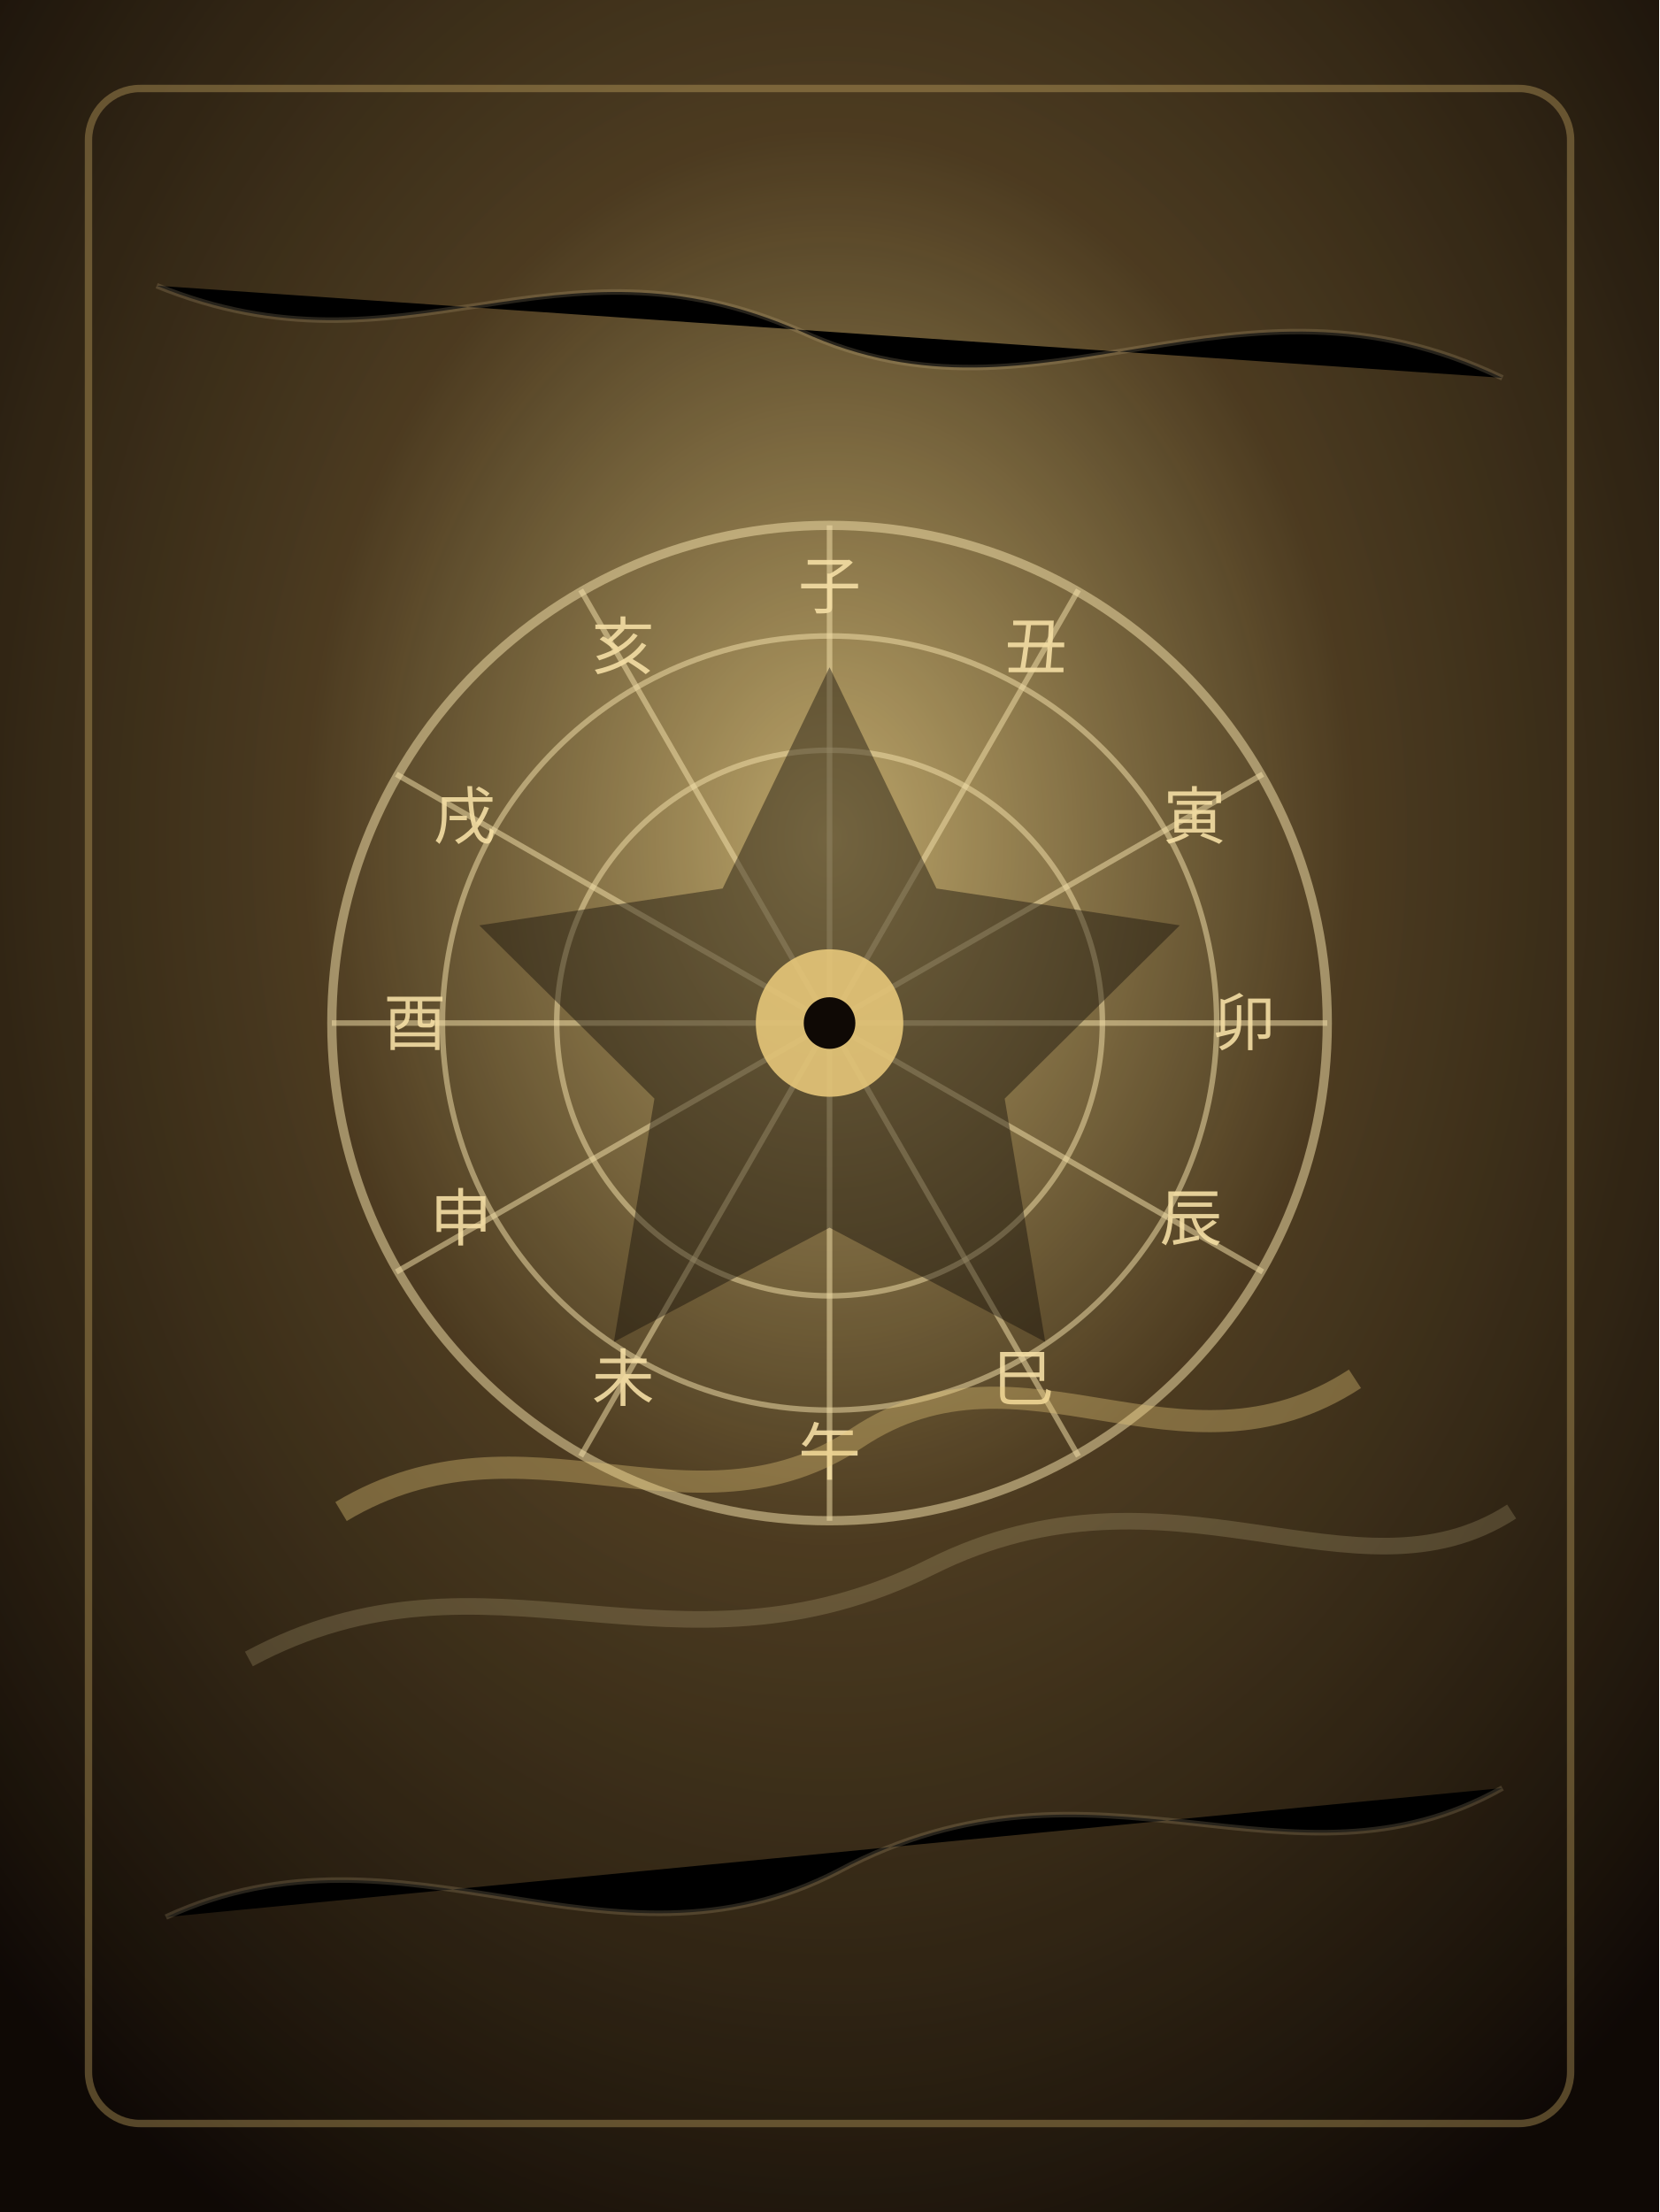
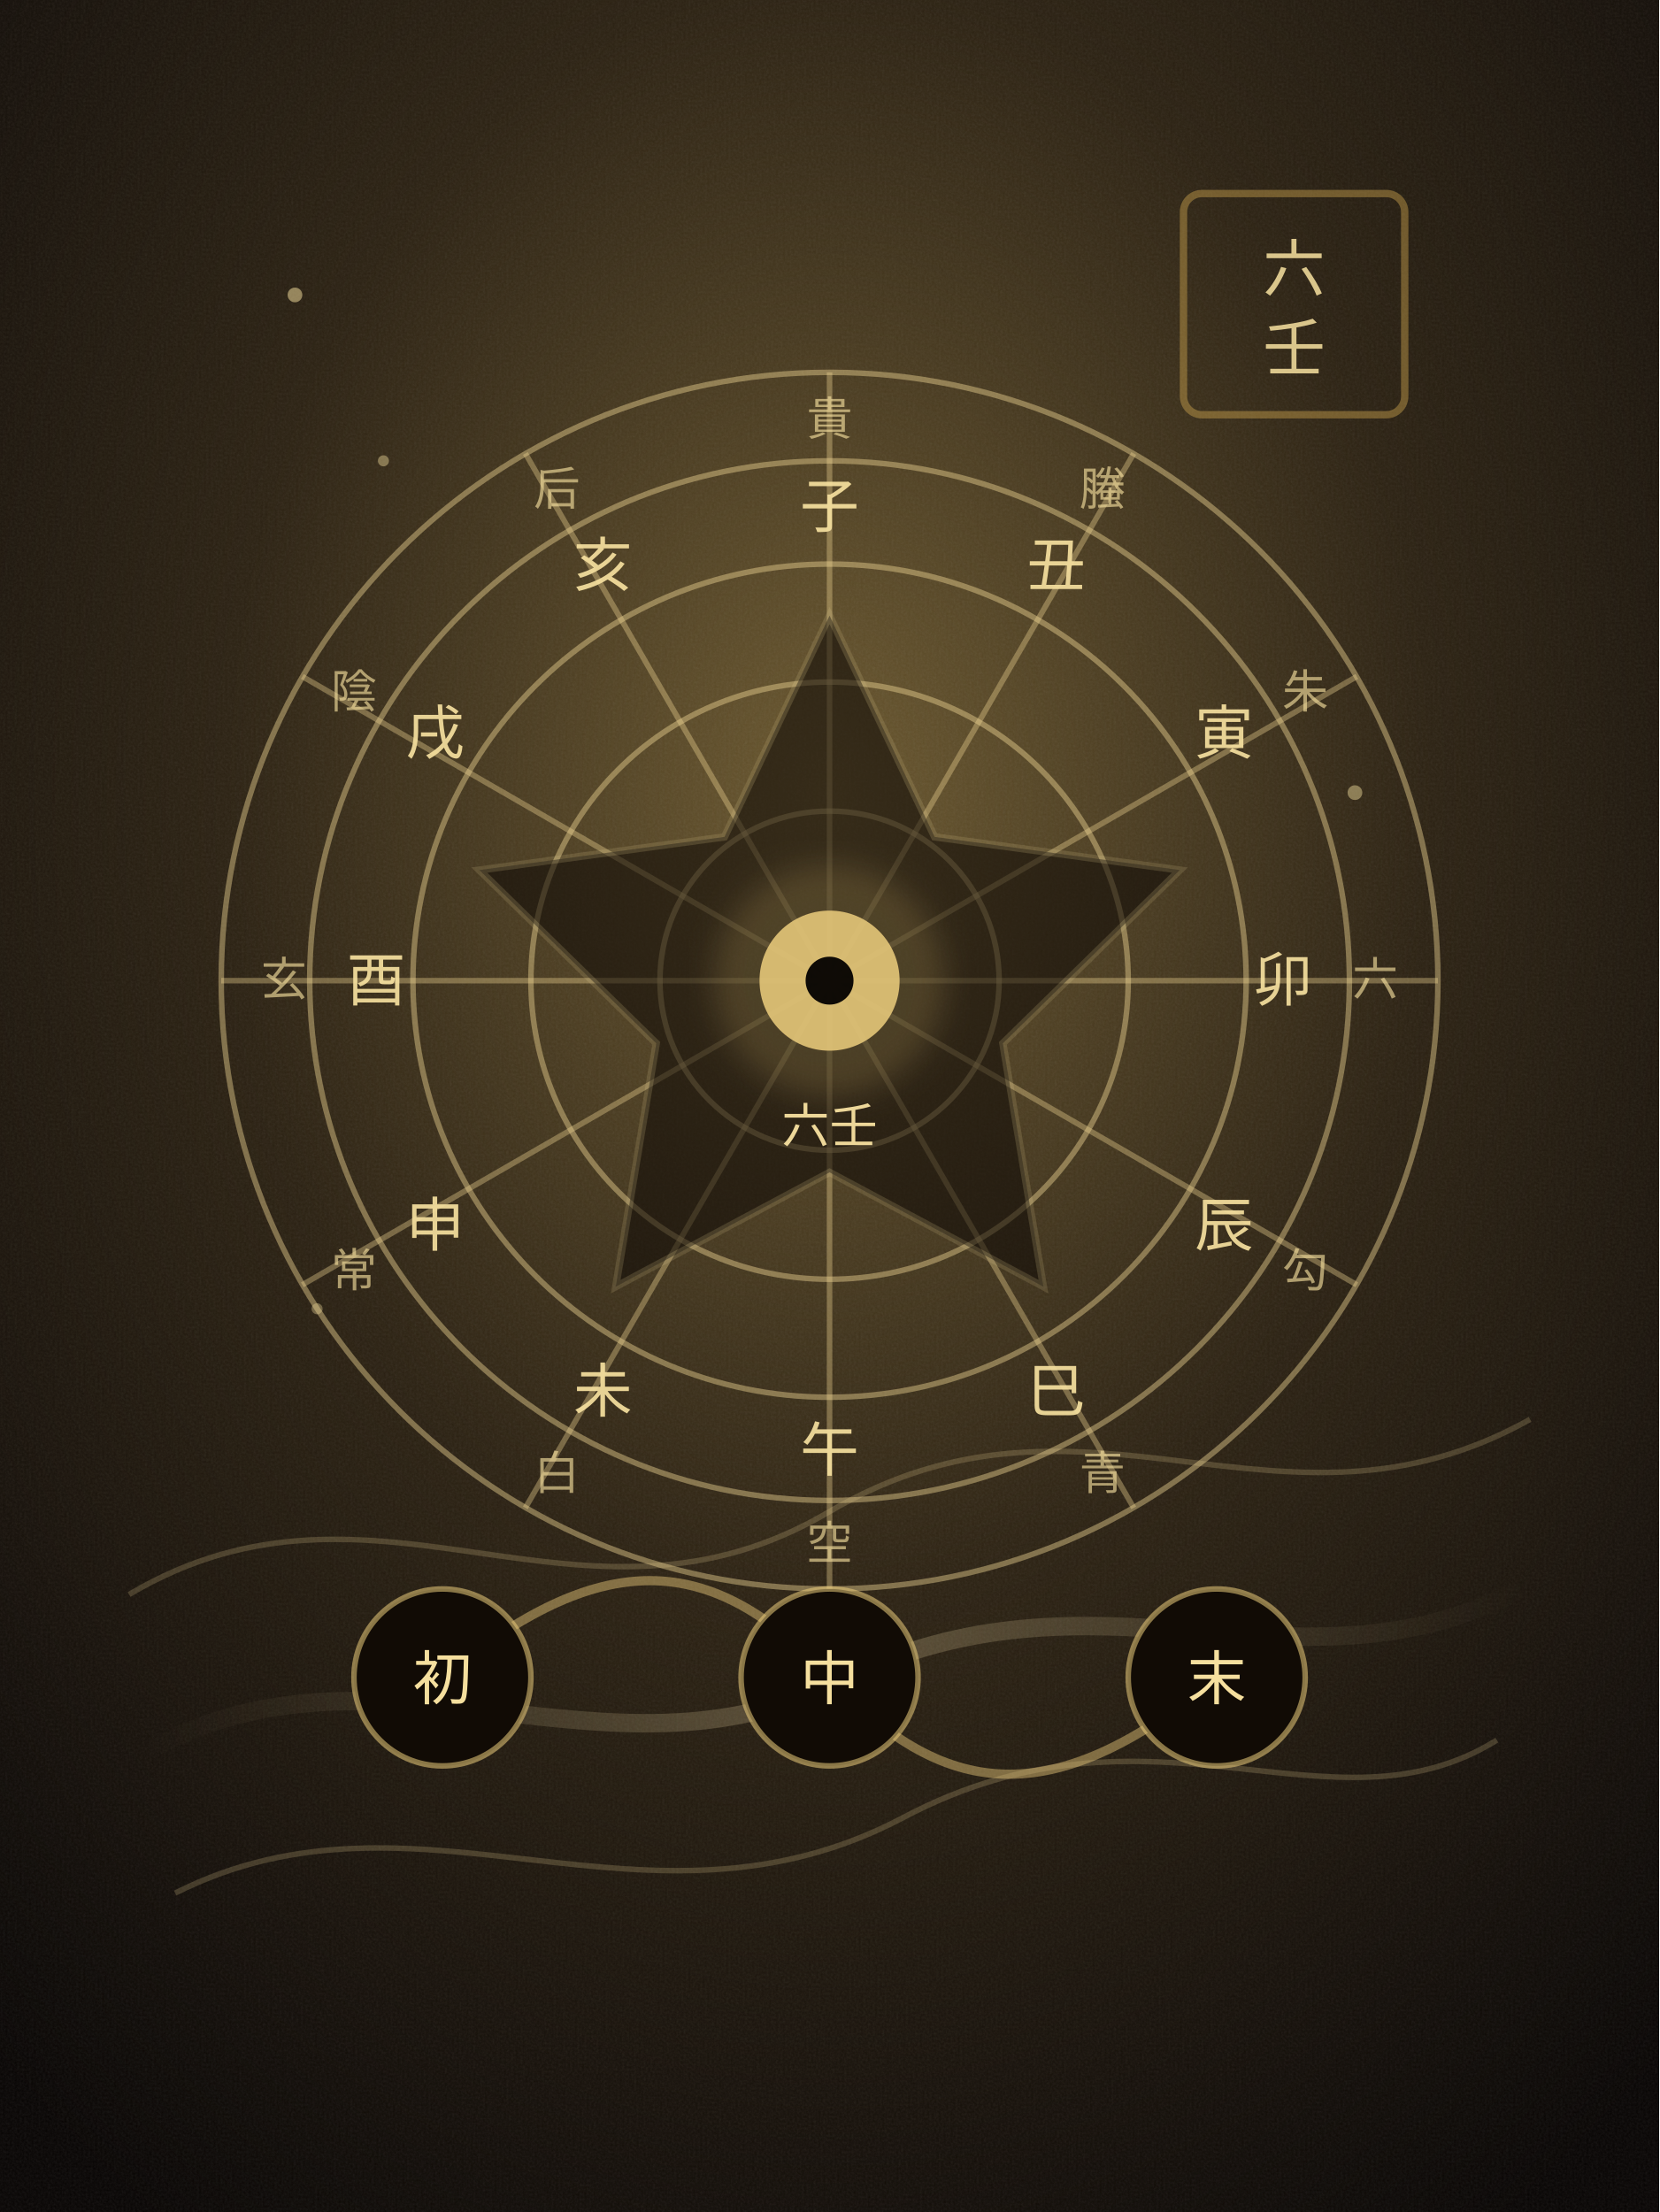
<svg xmlns="http://www.w3.org/2000/svg" viewBox="0 0 900 1200" role="img" aria-labelledby="title desc">
  <defs>
-     <radialGradient id="water" cx="50%" cy="38%" r="72%">
-       <stop offset="0" stop-color="#e7cc83" stop-opacity="0.95" />
-       <stop offset="0.44" stop-color="#5f4b29" stop-opacity="0.9" />
-       <stop offset="1" stop-color="#0f0905" />
+     <radialGradient id="bg" cx="50%" cy="36%" r="76%">
+       <stop offset="0" stop-color="#6b582f" />
+       <stop offset="0.48" stop-color="#2b2112" />
+       <stop offset="1" stop-color="#070403" />
    </radialGradient>
+     <linearGradient id="water" x1="0" x2="1" y1="0" y2="0">
+       <stop offset="0" stop-color="#f4dfaa" stop-opacity="0" />
+       <stop offset="0.5" stop-color="#f4dfaa" stop-opacity=".4" />
+       <stop offset="1" stop-color="#f4dfaa" stop-opacity="0" />
+     </linearGradient>
+     <filter id="grain" x="-20%" y="-20%" width="140%" height="140%">
+       <feTurbulence type="fractalNoise" baseFrequency="0.78" numOctaves="3" seed="23" />
+       <feColorMatrix type="saturate" values="0" />
+       <feComponentTransfer>
+         <feFuncA type="table" tableValues="0 0.14" />
+       </feComponentTransfer>
+     </filter>
+     <filter id="glow">
+       <feGaussianBlur stdDeviation="8" />
+     </filter>
+     <style>
+       .ring{fill:none;stroke:#f1d995;stroke-opacity:.43;stroke-width:3}
+       .strong{fill:none;stroke:#f5df9e;stroke-opacity:.68;stroke-width:4}
+       .soft{fill:none;stroke:#f5df9e;stroke-opacity:.2;stroke-width:3}
+       .text{font-family:"Noto Serif SC","Songti SC",serif;fill:#f5df9e;text-anchor:middle}
+       .branch{font-size:32px;opacity:.92}
+       .god{font-size:25px;opacity:.64}
+     </style>
  </defs>
-   <rect width="900" height="1200" fill="#0f0905" />
-   <rect width="900" height="1200" fill="url(#water)" opacity="0.84" />
-   <g transform="translate(450 555)" fill="none" stroke="#f3dfaa" stroke-opacity="0.52">
-     <circle r="270" stroke-width="5" />
-     <circle r="210" stroke-width="3" />
-     <circle r="148" stroke-width="3" />
-     <path d="M0 -270 V270 M-270 0 H270" stroke-width="3" />
-     <path d="M-235 -135 L235 135 M235 -135 L-235 135" stroke-width="3" />
-     <path d="M-135 -235 L135 235 M135 -235 L-135 235" stroke-width="3" />
+   <rect width="900" height="1200" fill="url(#bg)" />
+   <rect width="900" height="1200" filter="url(#grain)" opacity="0.62" />
+   <path d="M70 865 C205 785 315 900 450 820 C590 738 694 846 830 770" class="soft" stroke-width="14" />
+   <path d="M80 950 C205 880 330 975 455 912 C595 842 704 926 825 862" stroke="url(#water)" fill="none" stroke-width="10" opacity=".62" />
+   <path d="M95 1027 C228 960 350 1060 490 986 C626 914 722 1000 812 944" class="soft" stroke-width="7" />
+   <g transform="translate(450 532)">
+     <circle r="330" class="ring" />
+     <circle r="282" class="ring" />
+     <circle r="226" class="ring" />
+     <circle r="162" class="ring" />
+     <circle r="92" class="ring" />
+     <path d="M0 -330 V330 M-330 0 H330 M-286 -165 L286 165 M286 -165 L-286 165 M-165 -286 L165 286 M165 -286 L-165 286" class="ring" opacity=".85" />
+     <g class="text branch">
+       <text x="0" y="-246">子</text>
+       <text x="123" y="-214">丑</text>
+       <text x="214" y="-123">寅</text>
+       <text x="246" y="11">卯</text>
+       <text x="214" y="144">辰</text>
+       <text x="123" y="234">巳</text>
+       <text x="0" y="266">午</text>
+       <text x="-123" y="234">未</text>
+       <text x="-214" y="144">申</text>
+       <text x="-246" y="11">酉</text>
+       <text x="-214" y="-123">戌</text>
+       <text x="-123" y="-214">亥</text>
+     </g>
+     <g class="text god">
+       <text x="0" y="-296">貴</text>
+       <text x="148" y="-258">螣</text>
+       <text x="258" y="-148">朱</text>
+       <text x="296" y="8">六</text>
+       <text x="258" y="166">勾</text>
+       <text x="148" y="276">青</text>
+       <text x="0" y="314">空</text>
+       <text x="-148" y="276">白</text>
+       <text x="-258" y="166">常</text>
+       <text x="-296" y="8">玄</text>
+       <text x="-258" y="-148">陰</text>
+       <text x="-148" y="-258">后</text>
+     </g>
+     <g opacity=".58">
+       <path d="M0 -198 L57 -78 L190 -60 L94 34 L116 166 L0 104 L-116 166 L-94 34 L-190 -60 L-57 -78 Z" fill="#0e0905" />
+       <path d="M0 -198 L57 -78 L190 -60 L94 34 L116 166 L0 104 L-116 166 L-94 34 L-190 -60 L-57 -78 Z" class="strong" opacity=".36" />
+     </g>
+     <g opacity=".96">
+       <circle r="63" fill="#e8c97a" opacity=".17" filter="url(#glow)" />
+       <circle r="38" fill="#e8c97a" opacity=".92" />
+       <circle r="13" fill="#0d0905" />
+       <text class="text" font-size="26" x="0" y="88">六壬</text>
+     </g>
  </g>
-   <g transform="translate(450 555)" fill="#f4dea4" font-family="serif" font-size="34" text-anchor="middle" opacity="0.9">
-     <text y="-225">子</text>
-     <text x="112" y="-192">丑</text>
-     <text x="198" y="-100">寅</text>
-     <text x="225" y="12">卯</text>
-     <text x="196" y="118">辰</text>
-     <text x="105" y="205">巳</text>
-     <text y="245">午</text>
-     <text x="-112" y="205">未</text>
-     <text x="-200" y="118">申</text>
-     <text x="-225" y="12">酉</text>
-     <text x="-198" y="-100">戌</text>
-     <text x="-112" y="-192">亥</text>
+   <g transform="translate(450 910)">
+     <path d="M-210 0 C-125 -70 -65 -70 0 0 C65 70 125 70 210 0" fill="none" stroke="#e8c97a" stroke-opacity=".46" stroke-width="5" />
+     <g>
+       <circle cx="-210" cy="0" r="48" fill="#110b05" stroke="#e8c97a" stroke-opacity=".56" stroke-width="3" />
+       <circle cx="0" cy="0" r="48" fill="#110b05" stroke="#e8c97a" stroke-opacity=".56" stroke-width="3" />
+       <circle cx="210" cy="0" r="48" fill="#110b05" stroke="#e8c97a" stroke-opacity=".56" stroke-width="3" />
+       <text class="text" font-size="32" x="-210" y="12">初</text>
+       <text class="text" font-size="32" x="0" y="12">中</text>
+       <text class="text" font-size="32" x="210" y="12">末</text>
+     </g>
  </g>
-   <path d="M185 820 C285 760 375 840 465 780 C555 720 640 810 735 748" fill="none" stroke="#e8c97a" stroke-opacity="0.36" stroke-width="12" />
-   <path d="M135 900 C265 830 365 920 505 850 C635 785 735 875 820 820" fill="none" stroke="#f3dfaa" stroke-opacity="0.18" stroke-width="9" />
-   <g fill="#0f0905" opacity="0.42">
-     <path d="M450 362 l58 120 l132 20 l-95 94 l22 132 l-117 -62 l-117 62 l22 -132 l-95 -94 l132 -20z" />
+   <g transform="translate(702 165)" opacity=".86">
+     <rect x="-60" y="-60" width="120" height="120" rx="10" fill="none" stroke="#d0a84f" stroke-opacity=".5" stroke-width="4" />
+     <text class="text" font-size="34" x="0" y="-7">六</text>
+     <text class="text" font-size="34" x="0" y="36">壬</text>
  </g>
-   <circle cx="450" cy="555" r="40" fill="#e8c97a" opacity="0.88" />
-   <circle cx="450" cy="555" r="14" fill="#0f0905" />
-   <g stroke="#f3dfaa" stroke-opacity="0.16" stroke-width="3">
-     <path d="M85 155 C220 210 300 120 435 180 C565 240 670 135 815 205" />
-     <path d="M90 1040 C220 980 330 1080 455 1015 C595 940 700 1035 815 970" />
-   </g>
-   <rect x="48" y="48" width="804" height="1104" rx="28" fill="none" stroke="#d6b46a" stroke-opacity="0.36" stroke-width="4" />
+   <circle cx="160" cy="160" r="4" fill="#f5df9e" opacity=".52" />
+   <circle cx="208" cy="250" r="3" fill="#f5df9e" opacity=".42" />
+   <circle cx="735" cy="430" r="4" fill="#f5df9e" opacity=".45" />
+   <circle cx="172" cy="710" r="3" fill="#f5df9e" opacity=".35" />
</svg>
